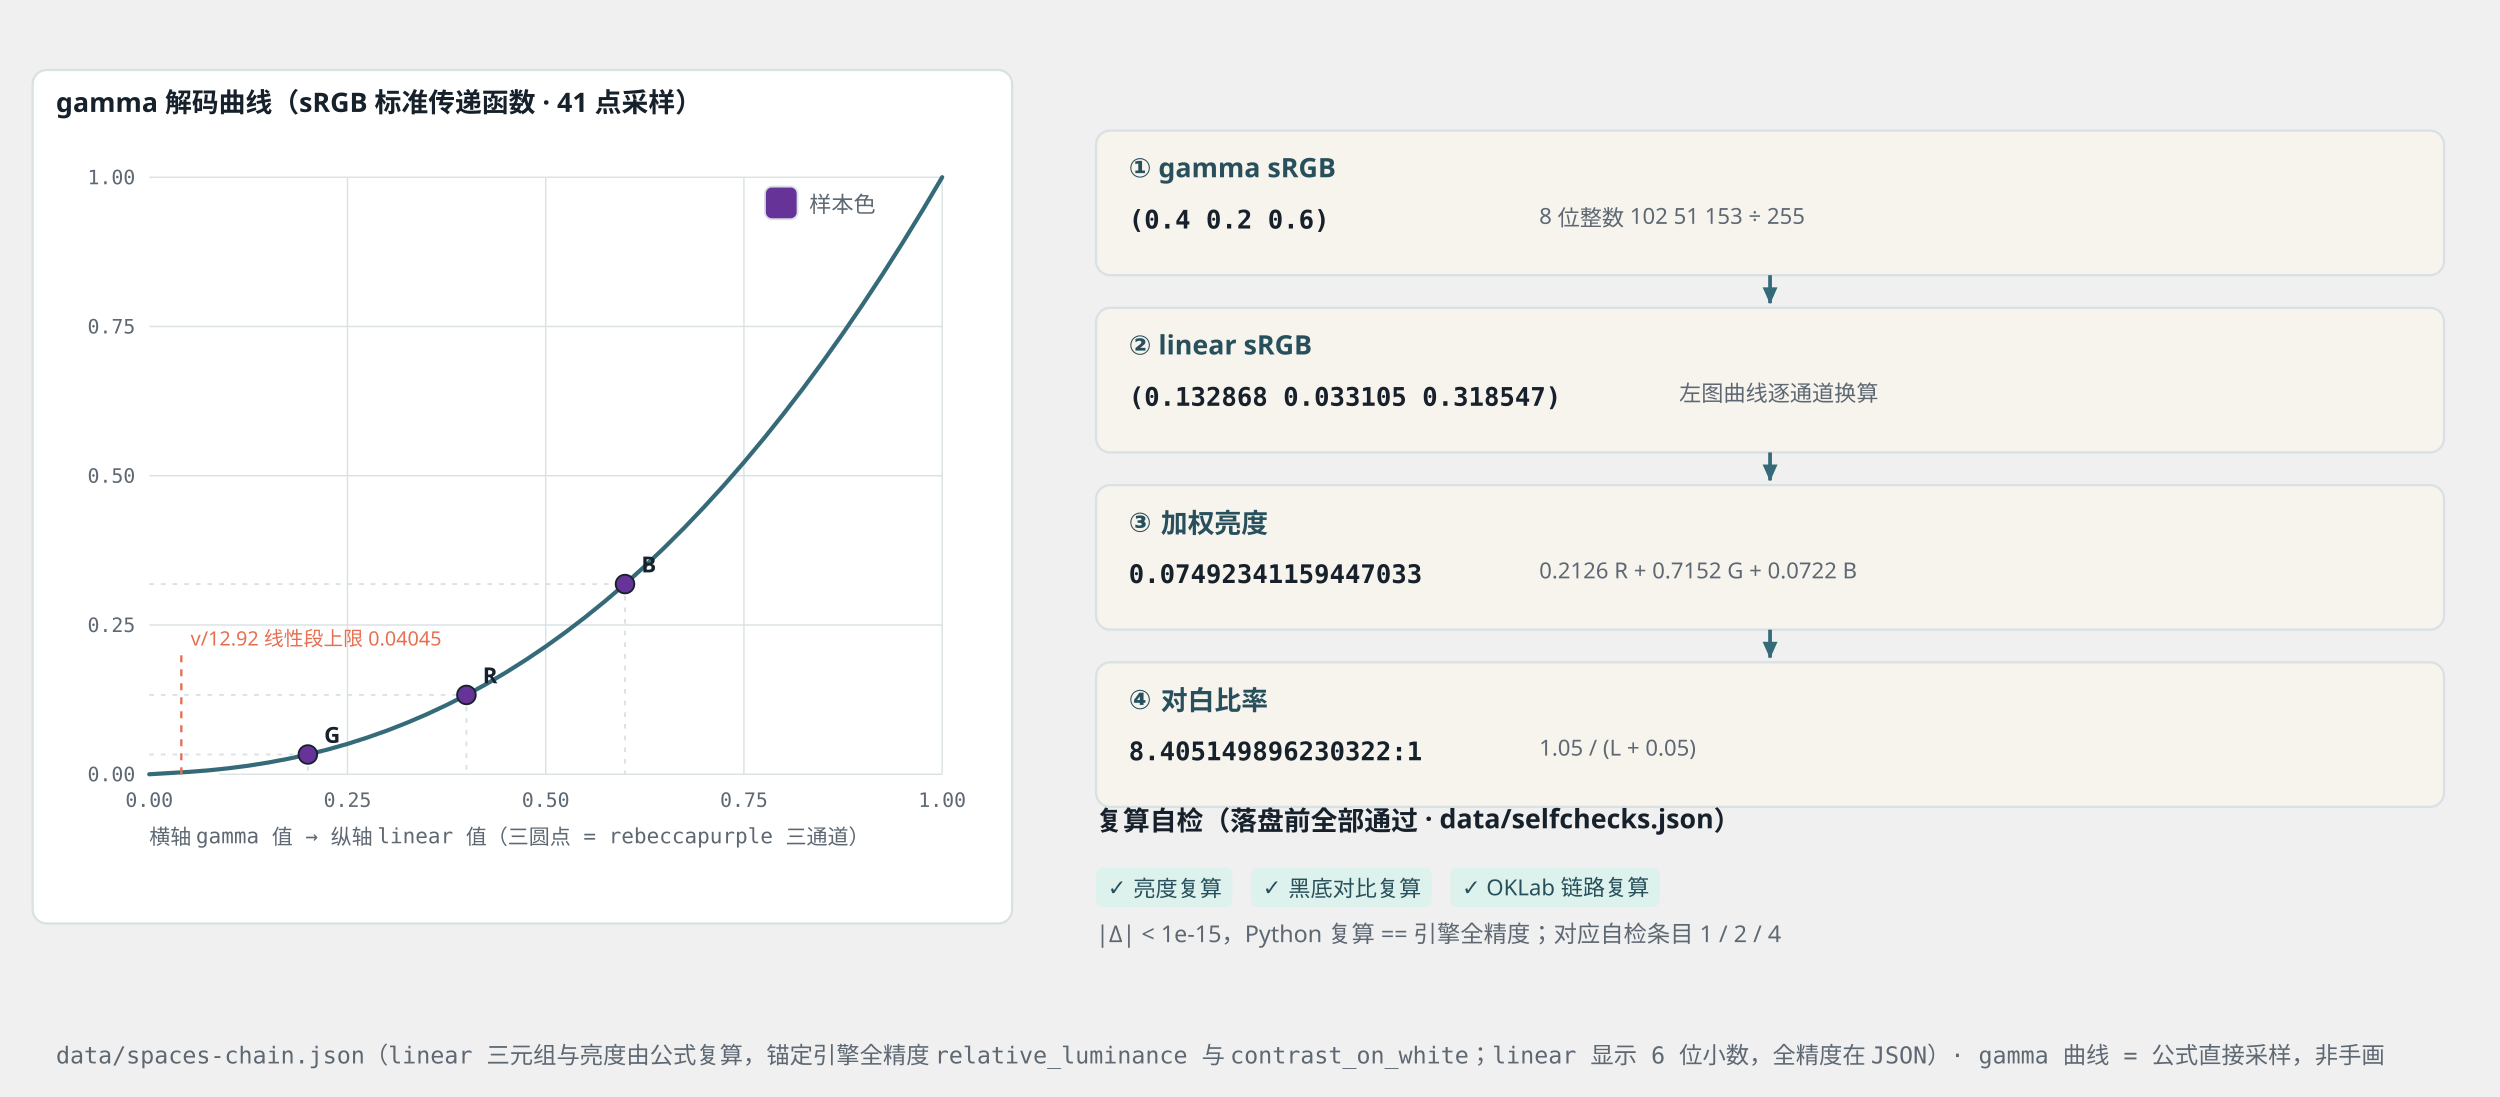
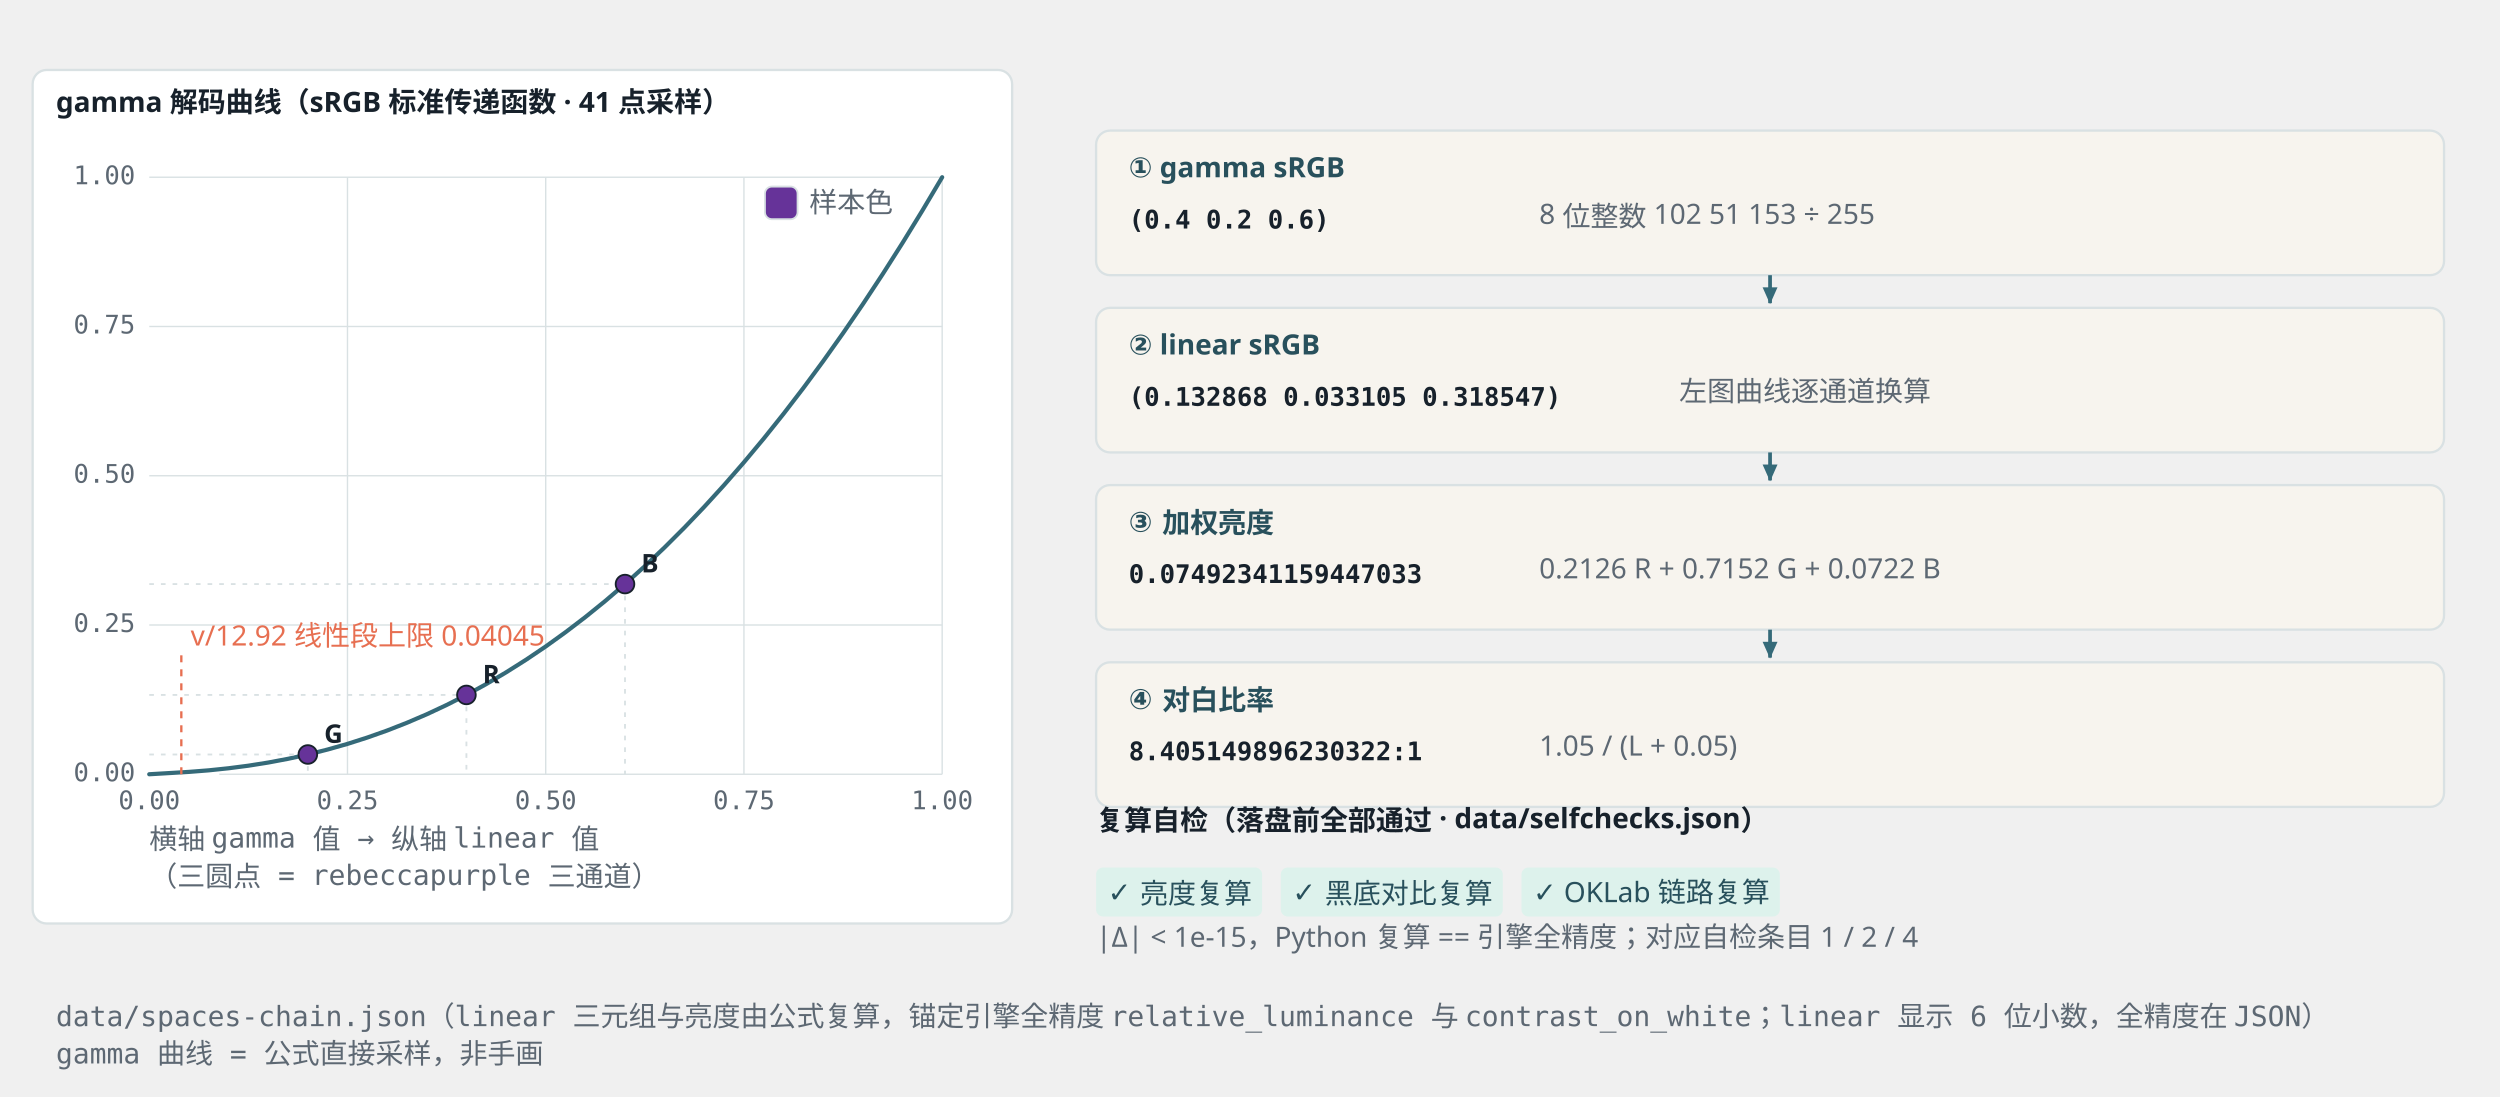
<svg xmlns="http://www.w3.org/2000/svg" id="p-luminance" viewBox="0 0 1072 470" width="1072" height="470" role="img">
  <defs>
    <marker id="p-luminance-arrow" viewBox="0 0 10 10" refX="8.5" refY="5" markerWidth="5" markerHeight="5" orient="auto-start-reverse">
      <path d="M 0,1 L 9,5 L 0,9 z" fill="#356A79" />
    </marker>
  </defs>
  <rect x="14" y="30" width="420" height="366" fill="#FFFFFF" rx="6" stroke="#D9E1E3" stroke-width="1" />
-   <text x="24" y="48" font-size="11.5" fill="#17212B" font-family="'Source Han Sans SC','PingFang SC',sans-serif" font-weight="600" text-anchor="start">gamma 解码曲线（sRGB 标准传递函数 · 41 点采样）</text>
-   <text x="64.0" y="346" font-size="8.5" fill="#5D6873" font-family="'0xProto Nerd Font','SF Mono',Menlo,monospace" font-weight="400" text-anchor="middle">0.00</text>
+   <text x="24" y="48" font-size="12" fill="#17212B" font-family="'Source Han Sans SC','PingFang SC',sans-serif" font-weight="600" text-anchor="start">gamma 解码曲线（sRGB 标准传递函数 · 41 点采样）</text>
+   <text x="64.0" y="347" font-size="11" fill="#5D6873" font-family="'0xProto Nerd Font','SF Mono',Menlo,monospace" font-weight="400" text-anchor="middle">0.00</text>
  <line x1="94" y1="332.0" x2="404" y2="332.0" stroke="#D9E1E3" stroke-width="0.6" stroke-linecap="butt" />
-   <text x="58" y="335.0" font-size="8.5" fill="#5D6873" font-family="'0xProto Nerd Font','SF Mono',Menlo,monospace" font-weight="400" text-anchor="end">0.00</text>
+   <text x="58" y="335.0" font-size="11" fill="#5D6873" font-family="'0xProto Nerd Font','SF Mono',Menlo,monospace" font-weight="400" text-anchor="end">0.00</text>
  <line x1="149.0" y1="332" x2="149.0" y2="76" stroke="#D9E1E3" stroke-width="0.6" stroke-linecap="butt" />
-   <text x="149.0" y="346" font-size="8.5" fill="#5D6873" font-family="'0xProto Nerd Font','SF Mono',Menlo,monospace" font-weight="400" text-anchor="middle">0.25</text>
+   <text x="149.0" y="347" font-size="11" fill="#5D6873" font-family="'0xProto Nerd Font','SF Mono',Menlo,monospace" font-weight="400" text-anchor="middle">0.25</text>
  <line x1="64" y1="268.0" x2="404" y2="268.0" stroke="#D9E1E3" stroke-width="0.6" stroke-linecap="butt" />
-   <text x="58" y="271.0" font-size="8.5" fill="#5D6873" font-family="'0xProto Nerd Font','SF Mono',Menlo,monospace" font-weight="400" text-anchor="end">0.25</text>
+   <text x="58" y="271.0" font-size="11" fill="#5D6873" font-family="'0xProto Nerd Font','SF Mono',Menlo,monospace" font-weight="400" text-anchor="end">0.25</text>
  <line x1="234.0" y1="332" x2="234.0" y2="76" stroke="#D9E1E3" stroke-width="0.6" stroke-linecap="butt" />
-   <text x="234.0" y="346" font-size="8.5" fill="#5D6873" font-family="'0xProto Nerd Font','SF Mono',Menlo,monospace" font-weight="400" text-anchor="middle">0.50</text>
+   <text x="234.0" y="347" font-size="11" fill="#5D6873" font-family="'0xProto Nerd Font','SF Mono',Menlo,monospace" font-weight="400" text-anchor="middle">0.50</text>
  <line x1="64" y1="204.0" x2="404" y2="204.0" stroke="#D9E1E3" stroke-width="0.6" stroke-linecap="butt" />
-   <text x="58" y="207.0" font-size="8.5" fill="#5D6873" font-family="'0xProto Nerd Font','SF Mono',Menlo,monospace" font-weight="400" text-anchor="end">0.50</text>
+   <text x="58" y="207.0" font-size="11" fill="#5D6873" font-family="'0xProto Nerd Font','SF Mono',Menlo,monospace" font-weight="400" text-anchor="end">0.50</text>
  <line x1="319.0" y1="332" x2="319.0" y2="76" stroke="#D9E1E3" stroke-width="0.6" stroke-linecap="butt" />
-   <text x="319.0" y="346" font-size="8.5" fill="#5D6873" font-family="'0xProto Nerd Font','SF Mono',Menlo,monospace" font-weight="400" text-anchor="middle">0.75</text>
+   <text x="319.0" y="347" font-size="11" fill="#5D6873" font-family="'0xProto Nerd Font','SF Mono',Menlo,monospace" font-weight="400" text-anchor="middle">0.75</text>
  <line x1="64" y1="140.0" x2="404" y2="140.0" stroke="#D9E1E3" stroke-width="0.6" stroke-linecap="butt" />
-   <text x="58" y="143.0" font-size="8.5" fill="#5D6873" font-family="'0xProto Nerd Font','SF Mono',Menlo,monospace" font-weight="400" text-anchor="end">0.75</text>
+   <text x="58" y="143.0" font-size="11" fill="#5D6873" font-family="'0xProto Nerd Font','SF Mono',Menlo,monospace" font-weight="400" text-anchor="end">0.75</text>
  <line x1="404.0" y1="332" x2="404.0" y2="76" stroke="#D9E1E3" stroke-width="0.6" stroke-linecap="butt" />
-   <text x="404.0" y="346" font-size="8.5" fill="#5D6873" font-family="'0xProto Nerd Font','SF Mono',Menlo,monospace" font-weight="400" text-anchor="middle">1.00</text>
+   <text x="404.0" y="347" font-size="11" fill="#5D6873" font-family="'0xProto Nerd Font','SF Mono',Menlo,monospace" font-weight="400" text-anchor="middle">1.00</text>
  <line x1="64" y1="76.0" x2="404" y2="76.0" stroke="#D9E1E3" stroke-width="0.6" stroke-linecap="butt" />
-   <text x="58" y="79.0" font-size="8.5" fill="#5D6873" font-family="'0xProto Nerd Font','SF Mono',Menlo,monospace" font-weight="400" text-anchor="end">1.00</text>
+   <text x="58" y="79.0" font-size="11" fill="#5D6873" font-family="'0xProto Nerd Font','SF Mono',Menlo,monospace" font-weight="400" text-anchor="end">1.00</text>
  <path d="M 64.0,332.0 L 72.5,331.5 L 81.0,330.99 L 89.5,330.32 L 98.0,329.43 L 106.5,328.33 L 115.0,326.98 L 123.5,325.38 L 132.0,323.53 L 140.5,321.39 L 149.0,318.98 L 157.5,316.26 L 166.0,313.25 L 174.5,309.92 L 183.0,306.28 L 191.5,302.3 L 200.0,297.99 L 208.5,293.33 L 217.0,288.31 L 225.5,282.94 L 234.0,277.21 L 242.5,271.09 L 251.0,264.6 L 259.5,257.72 L 268.0,250.45 L 276.5,242.78 L 285.0,234.71 L 293.5,226.22 L 302.0,217.31 L 310.5,207.99 L 319.0,198.23 L 327.5,188.05 L 336.0,177.42 L 344.5,166.35 L 353.0,154.83 L 361.5,142.86 L 370.0,130.42 L 378.5,117.53 L 387.0,104.16 L 395.5,90.32 L 404.0,76.0" fill="none" stroke-linejoin="round" stroke-linecap="round" stroke="#356A79" stroke-width="1.8" />
  <line x1="77.75" y1="332" x2="77.75" y2="280.8" stroke="#E76F51" stroke-width="1" stroke-linecap="butt" stroke-dasharray="3 3" />
-   <text x="81.75" y="276.8" font-size="8.5" fill="#E76F51" font-family="'Source Han Sans SC','PingFang SC',sans-serif" font-weight="400" text-anchor="start">v/12.92 线性段上限 0.04045</text>
+   <text x="81.75" y="276.8" font-size="12" fill="#E76F51" font-family="'Source Han Sans SC','PingFang SC',sans-serif" font-weight="400" text-anchor="start">v/12.92 线性段上限 0.04045</text>
  <line x1="200.0" y1="297.99" x2="200.0" y2="332" stroke="#D9E1E3" stroke-width="0.8" stroke-linecap="butt" stroke-dasharray="2 3" />
  <line x1="64" y1="297.99" x2="200.0" y2="297.99" stroke="#D9E1E3" stroke-width="0.8" stroke-linecap="butt" stroke-dasharray="2 3" />
  <circle cx="200.0" cy="297.99" r="4" fill="#663399" stroke="#17212B" stroke-width="0.8" />
-   <text x="207.0" y="292.99" font-size="9.5" fill="#17212B" font-family="'Source Han Sans SC','PingFang SC',sans-serif" font-weight="600" text-anchor="start">R</text>
+   <text x="207.0" y="292.99" font-size="11" fill="#17212B" font-family="'Source Han Sans SC','PingFang SC',sans-serif" font-weight="600" text-anchor="start">R</text>
  <line x1="132.0" y1="323.53" x2="132.0" y2="332" stroke="#D9E1E3" stroke-width="0.8" stroke-linecap="butt" stroke-dasharray="2 3" />
  <line x1="64" y1="323.53" x2="132.0" y2="323.53" stroke="#D9E1E3" stroke-width="0.8" stroke-linecap="butt" stroke-dasharray="2 3" />
  <circle cx="132.0" cy="323.53" r="4" fill="#663399" stroke="#17212B" stroke-width="0.8" />
-   <text x="139.0" y="318.53" font-size="9.5" fill="#17212B" font-family="'Source Han Sans SC','PingFang SC',sans-serif" font-weight="600" text-anchor="start">G</text>
+   <text x="139.0" y="318.53" font-size="11" fill="#17212B" font-family="'Source Han Sans SC','PingFang SC',sans-serif" font-weight="600" text-anchor="start">G</text>
  <line x1="268.0" y1="250.45" x2="268.0" y2="332" stroke="#D9E1E3" stroke-width="0.8" stroke-linecap="butt" stroke-dasharray="2 3" />
  <line x1="64" y1="250.45" x2="268.0" y2="250.45" stroke="#D9E1E3" stroke-width="0.8" stroke-linecap="butt" stroke-dasharray="2 3" />
  <circle cx="268.0" cy="250.45" r="4" fill="#663399" stroke="#17212B" stroke-width="0.8" />
-   <text x="275.0" y="245.45" font-size="9.5" fill="#17212B" font-family="'Source Han Sans SC','PingFang SC',sans-serif" font-weight="600" text-anchor="start">B</text>
-   <text x="64" y="362" font-size="9" fill="#5D6873" font-family="'0xProto Nerd Font','SF Mono',Menlo,monospace" font-weight="400" text-anchor="start">横轴 gamma 值 → 纵轴 linear 值（三圆点 = rebeccapurple 三通道）</text>
+   <text x="275.0" y="245.45" font-size="11" fill="#17212B" font-family="'Source Han Sans SC','PingFang SC',sans-serif" font-weight="600" text-anchor="start">B</text>
+   <text x="64" y="364" font-size="12" fill="#5D6873" font-family="'0xProto Nerd Font','SF Mono',Menlo,monospace" font-weight="400" text-anchor="start">横轴 gamma 值 → 纵轴 linear 值</text>
+   <text x="64" y="380" font-size="12" fill="#5D6873" font-family="'0xProto Nerd Font','SF Mono',Menlo,monospace" font-weight="400" text-anchor="start">（三圆点 = rebeccapurple 三通道）</text>
  <rect x="328" y="80" width="14" height="14" fill="#663399" rx="3" stroke="#D9E1E3" stroke-width="0.8" />
-   <text x="347" y="91" font-size="9.5" fill="#5D6873" font-family="'Source Han Sans SC','PingFang SC',sans-serif" font-weight="400" text-anchor="start">样本色</text>
+   <text x="347" y="91" font-size="12" fill="#5D6873" font-family="'Source Han Sans SC','PingFang SC',sans-serif" font-weight="400" text-anchor="start">样本色</text>
  <rect x="470" y="56" width="578" height="62" fill="#F7F4EE" rx="6" stroke="#D9E1E3" stroke-width="1" />
-   <text x="484" y="76" font-size="11.5" fill="#28505C" font-family="'Source Han Sans SC','PingFang SC',sans-serif" font-weight="600" text-anchor="start">① gamma sRGB</text>
+   <text x="484" y="76" font-size="12" fill="#28505C" font-family="'Source Han Sans SC','PingFang SC',sans-serif" font-weight="600" text-anchor="start">① gamma sRGB</text>
  <text x="484" y="98" font-size="11" fill="#17212B" font-family="'0xProto Nerd Font','SF Mono',Menlo,monospace" font-weight="600" text-anchor="start">(0.4  0.2  0.6)</text>
-   <text x="660" y="96" font-size="9.5" fill="#5D6873" font-family="'Source Han Sans SC','PingFang SC',sans-serif" font-weight="400" text-anchor="start">8 位整数 102 51 153 ÷ 255</text>
+   <text x="660" y="96" font-size="12" fill="#5D6873" font-family="'Source Han Sans SC','PingFang SC',sans-serif" font-weight="400" text-anchor="start">8 位整数 102 51 153 ÷ 255</text>
  <path d="M 759,118 L 759,130" fill="none" stroke="#356A79" stroke-width="1.6" marker-end="url(#p-luminance-arrow)" />
  <rect x="470" y="132" width="578" height="62" fill="#F7F4EE" rx="6" stroke="#D9E1E3" stroke-width="1" />
-   <text x="484" y="152" font-size="11.5" fill="#28505C" font-family="'Source Han Sans SC','PingFang SC',sans-serif" font-weight="600" text-anchor="start">② linear sRGB</text>
+   <text x="484" y="152" font-size="12" fill="#28505C" font-family="'Source Han Sans SC','PingFang SC',sans-serif" font-weight="600" text-anchor="start">② linear sRGB</text>
  <text x="484" y="174" font-size="11" fill="#17212B" font-family="'0xProto Nerd Font','SF Mono',Menlo,monospace" font-weight="600" text-anchor="start">(0.132868 0.033105 0.318547)</text>
-   <text x="720" y="172" font-size="9.5" fill="#5D6873" font-family="'Source Han Sans SC','PingFang SC',sans-serif" font-weight="400" text-anchor="start">左图曲线逐通道换算</text>
+   <text x="720" y="172" font-size="12" fill="#5D6873" font-family="'Source Han Sans SC','PingFang SC',sans-serif" font-weight="400" text-anchor="start">左图曲线逐通道换算</text>
  <path d="M 759,194 L 759,206" fill="none" stroke="#356A79" stroke-width="1.6" marker-end="url(#p-luminance-arrow)" />
  <rect x="470" y="208" width="578" height="62" fill="#F7F4EE" rx="6" stroke="#D9E1E3" stroke-width="1" />
-   <text x="484" y="228" font-size="11.5" fill="#28505C" font-family="'Source Han Sans SC','PingFang SC',sans-serif" font-weight="600" text-anchor="start">③ 加权亮度</text>
+   <text x="484" y="228" font-size="12" fill="#28505C" font-family="'Source Han Sans SC','PingFang SC',sans-serif" font-weight="600" text-anchor="start">③ 加权亮度</text>
  <text x="484" y="250" font-size="11" fill="#17212B" font-family="'0xProto Nerd Font','SF Mono',Menlo,monospace" font-weight="600" text-anchor="start">0.07492341159447033</text>
-   <text x="660" y="248" font-size="9.5" fill="#5D6873" font-family="'Source Han Sans SC','PingFang SC',sans-serif" font-weight="400" text-anchor="start">0.2126 R + 0.7152 G + 0.0722 B</text>
+   <text x="660" y="248" font-size="12" fill="#5D6873" font-family="'Source Han Sans SC','PingFang SC',sans-serif" font-weight="400" text-anchor="start">0.2126 R + 0.7152 G + 0.0722 B</text>
  <path d="M 759,270 L 759,282" fill="none" stroke="#356A79" stroke-width="1.6" marker-end="url(#p-luminance-arrow)" />
  <rect x="470" y="284" width="578" height="62" fill="#F7F4EE" rx="6" stroke="#D9E1E3" stroke-width="1" />
-   <text x="484" y="304" font-size="11.5" fill="#28505C" font-family="'Source Han Sans SC','PingFang SC',sans-serif" font-weight="600" text-anchor="start">④ 对白比率</text>
+   <text x="484" y="304" font-size="12" fill="#28505C" font-family="'Source Han Sans SC','PingFang SC',sans-serif" font-weight="600" text-anchor="start">④ 对白比率</text>
  <text x="484" y="326" font-size="11" fill="#17212B" font-family="'0xProto Nerd Font','SF Mono',Menlo,monospace" font-weight="600" text-anchor="start">8.405149896230322:1</text>
-   <text x="660" y="324" font-size="9.5" fill="#5D6873" font-family="'Source Han Sans SC','PingFang SC',sans-serif" font-weight="400" text-anchor="start">1.05 / (L + 0.05)</text>
-   <text x="470" y="356" font-size="11.5" fill="#17212B" font-family="'Source Han Sans SC','PingFang SC',sans-serif" font-weight="600" text-anchor="start">复算自检（落盘前全部通过 · data/selfchecks.json）</text>
-   <rect x="470" y="372" width="58.45" height="17" fill="#DDF2EC" rx="3" />
-   <text x="475" y="383.92" font-size="9.5" fill="#28505C" font-family="'Source Han Sans SC','PingFang SC',sans-serif" font-weight="400" text-anchor="start">✓ 亮度复算</text>
-   <rect x="536.45" y="372" width="77.45" height="17" fill="#DDF2EC" rx="3" />
-   <text x="541.45" y="383.92" font-size="9.5" fill="#28505C" font-family="'Source Han Sans SC','PingFang SC',sans-serif" font-weight="400" text-anchor="start">✓ 黑底对比复算</text>
-   <rect x="621.9" y="372" width="89.8" height="17" fill="#DDF2EC" rx="3" />
-   <text x="626.9" y="383.92" font-size="9.5" fill="#28505C" font-family="'Source Han Sans SC','PingFang SC',sans-serif" font-weight="400" text-anchor="start">✓ OKLab 链路复算</text>
-   <text x="470" y="404" font-size="10" fill="#5D6873" font-family="'Source Han Sans SC','PingFang SC',sans-serif" font-weight="400" text-anchor="start">|Δ| &lt; 1e-15，Python 复算 == 引擎全精度；对应自检条目 1 / 2 / 4</text>
-   <text x="24" y="456" font-size="10" fill="#5D6873" font-family="'0xProto Nerd Font','SF Mono',Menlo,monospace" font-weight="400" text-anchor="start">data/spaces-chain.json（linear 三元组与亮度由公式复算，锚定引擎全精度 relative_luminance 与 contrast_on_white；linear 显示 6 位小数，全精度在 JSON）· gamma 曲线 = 公式直接采样，非手画</text>
+   <text x="660" y="324" font-size="12" fill="#5D6873" font-family="'Source Han Sans SC','PingFang SC',sans-serif" font-weight="400" text-anchor="start">1.05 / (L + 0.05)</text>
+   <text x="470" y="356" font-size="12" fill="#17212B" font-family="'Source Han Sans SC','PingFang SC',sans-serif" font-weight="600" text-anchor="start">复算自检（落盘前全部通过 · data/selfchecks.json）</text>
+   <rect x="470" y="372" width="71.2" height="21" fill="#DDF2EC" rx="3" />
+   <text x="475" y="386.82" font-size="12" fill="#28505C" font-family="'Source Han Sans SC','PingFang SC',sans-serif" font-weight="400" text-anchor="start">✓ 亮度复算</text>
+   <rect x="549.2" y="372" width="95.2" height="21" fill="#DDF2EC" rx="3" />
+   <text x="554.2" y="386.82" font-size="12" fill="#28505C" font-family="'Source Han Sans SC','PingFang SC',sans-serif" font-weight="400" text-anchor="start">✓ 黑底对比复算</text>
+   <rect x="652.4" y="372" width="110.8" height="21" fill="#DDF2EC" rx="3" />
+   <text x="657.4" y="386.82" font-size="12" fill="#28505C" font-family="'Source Han Sans SC','PingFang SC',sans-serif" font-weight="400" text-anchor="start">✓ OKLab 链路复算</text>
+   <text x="470" y="406" font-size="12" fill="#5D6873" font-family="'Source Han Sans SC','PingFang SC',sans-serif" font-weight="400" text-anchor="start">|Δ| &lt; 1e-15，Python 复算 == 引擎全精度；对应自检条目 1 / 2 / 4</text>
+   <text x="24" y="440" font-size="12" fill="#5D6873" font-family="'0xProto Nerd Font','SF Mono',Menlo,monospace" font-weight="400" text-anchor="start">data/spaces-chain.json（linear 三元组与亮度由公式复算，锚定引擎全精度 relative_luminance 与 contrast_on_white；linear 显示 6 位小数，全精度在 JSON）</text>
+   <text x="24" y="456" font-size="12" fill="#5D6873" font-family="'0xProto Nerd Font','SF Mono',Menlo,monospace" font-weight="400" text-anchor="start">gamma 曲线 = 公式直接采样，非手画</text>
</svg>
